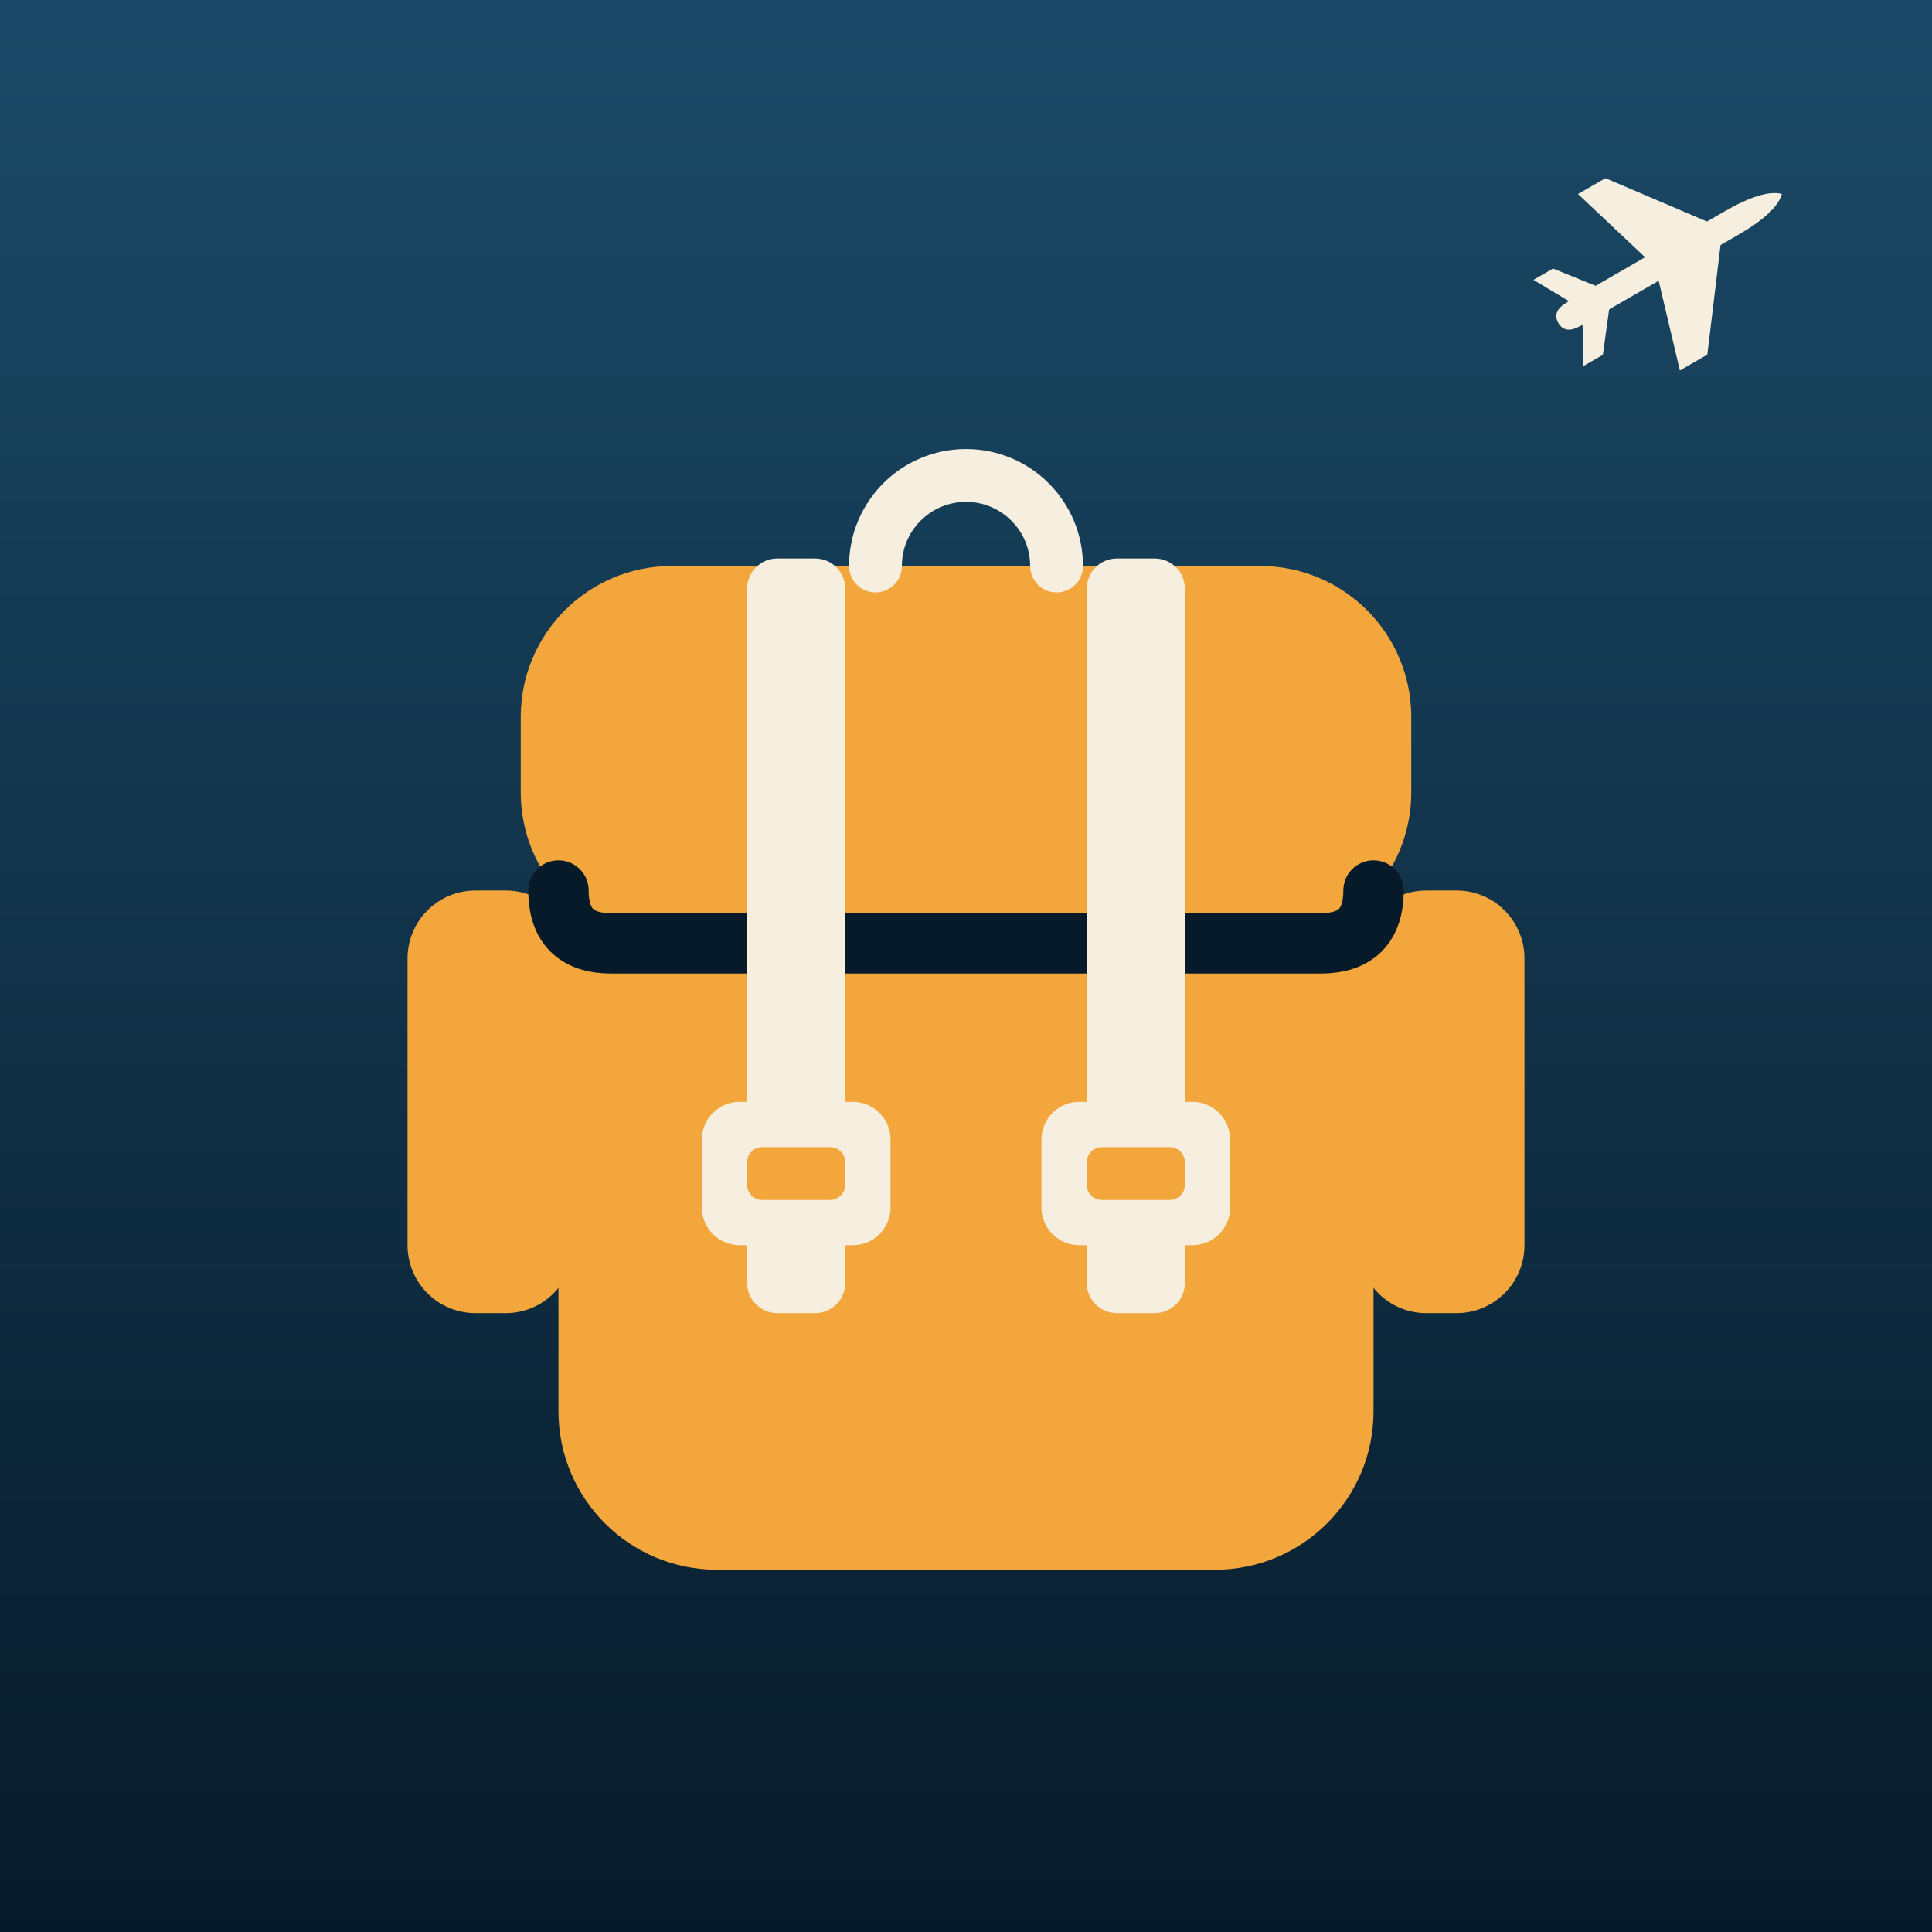
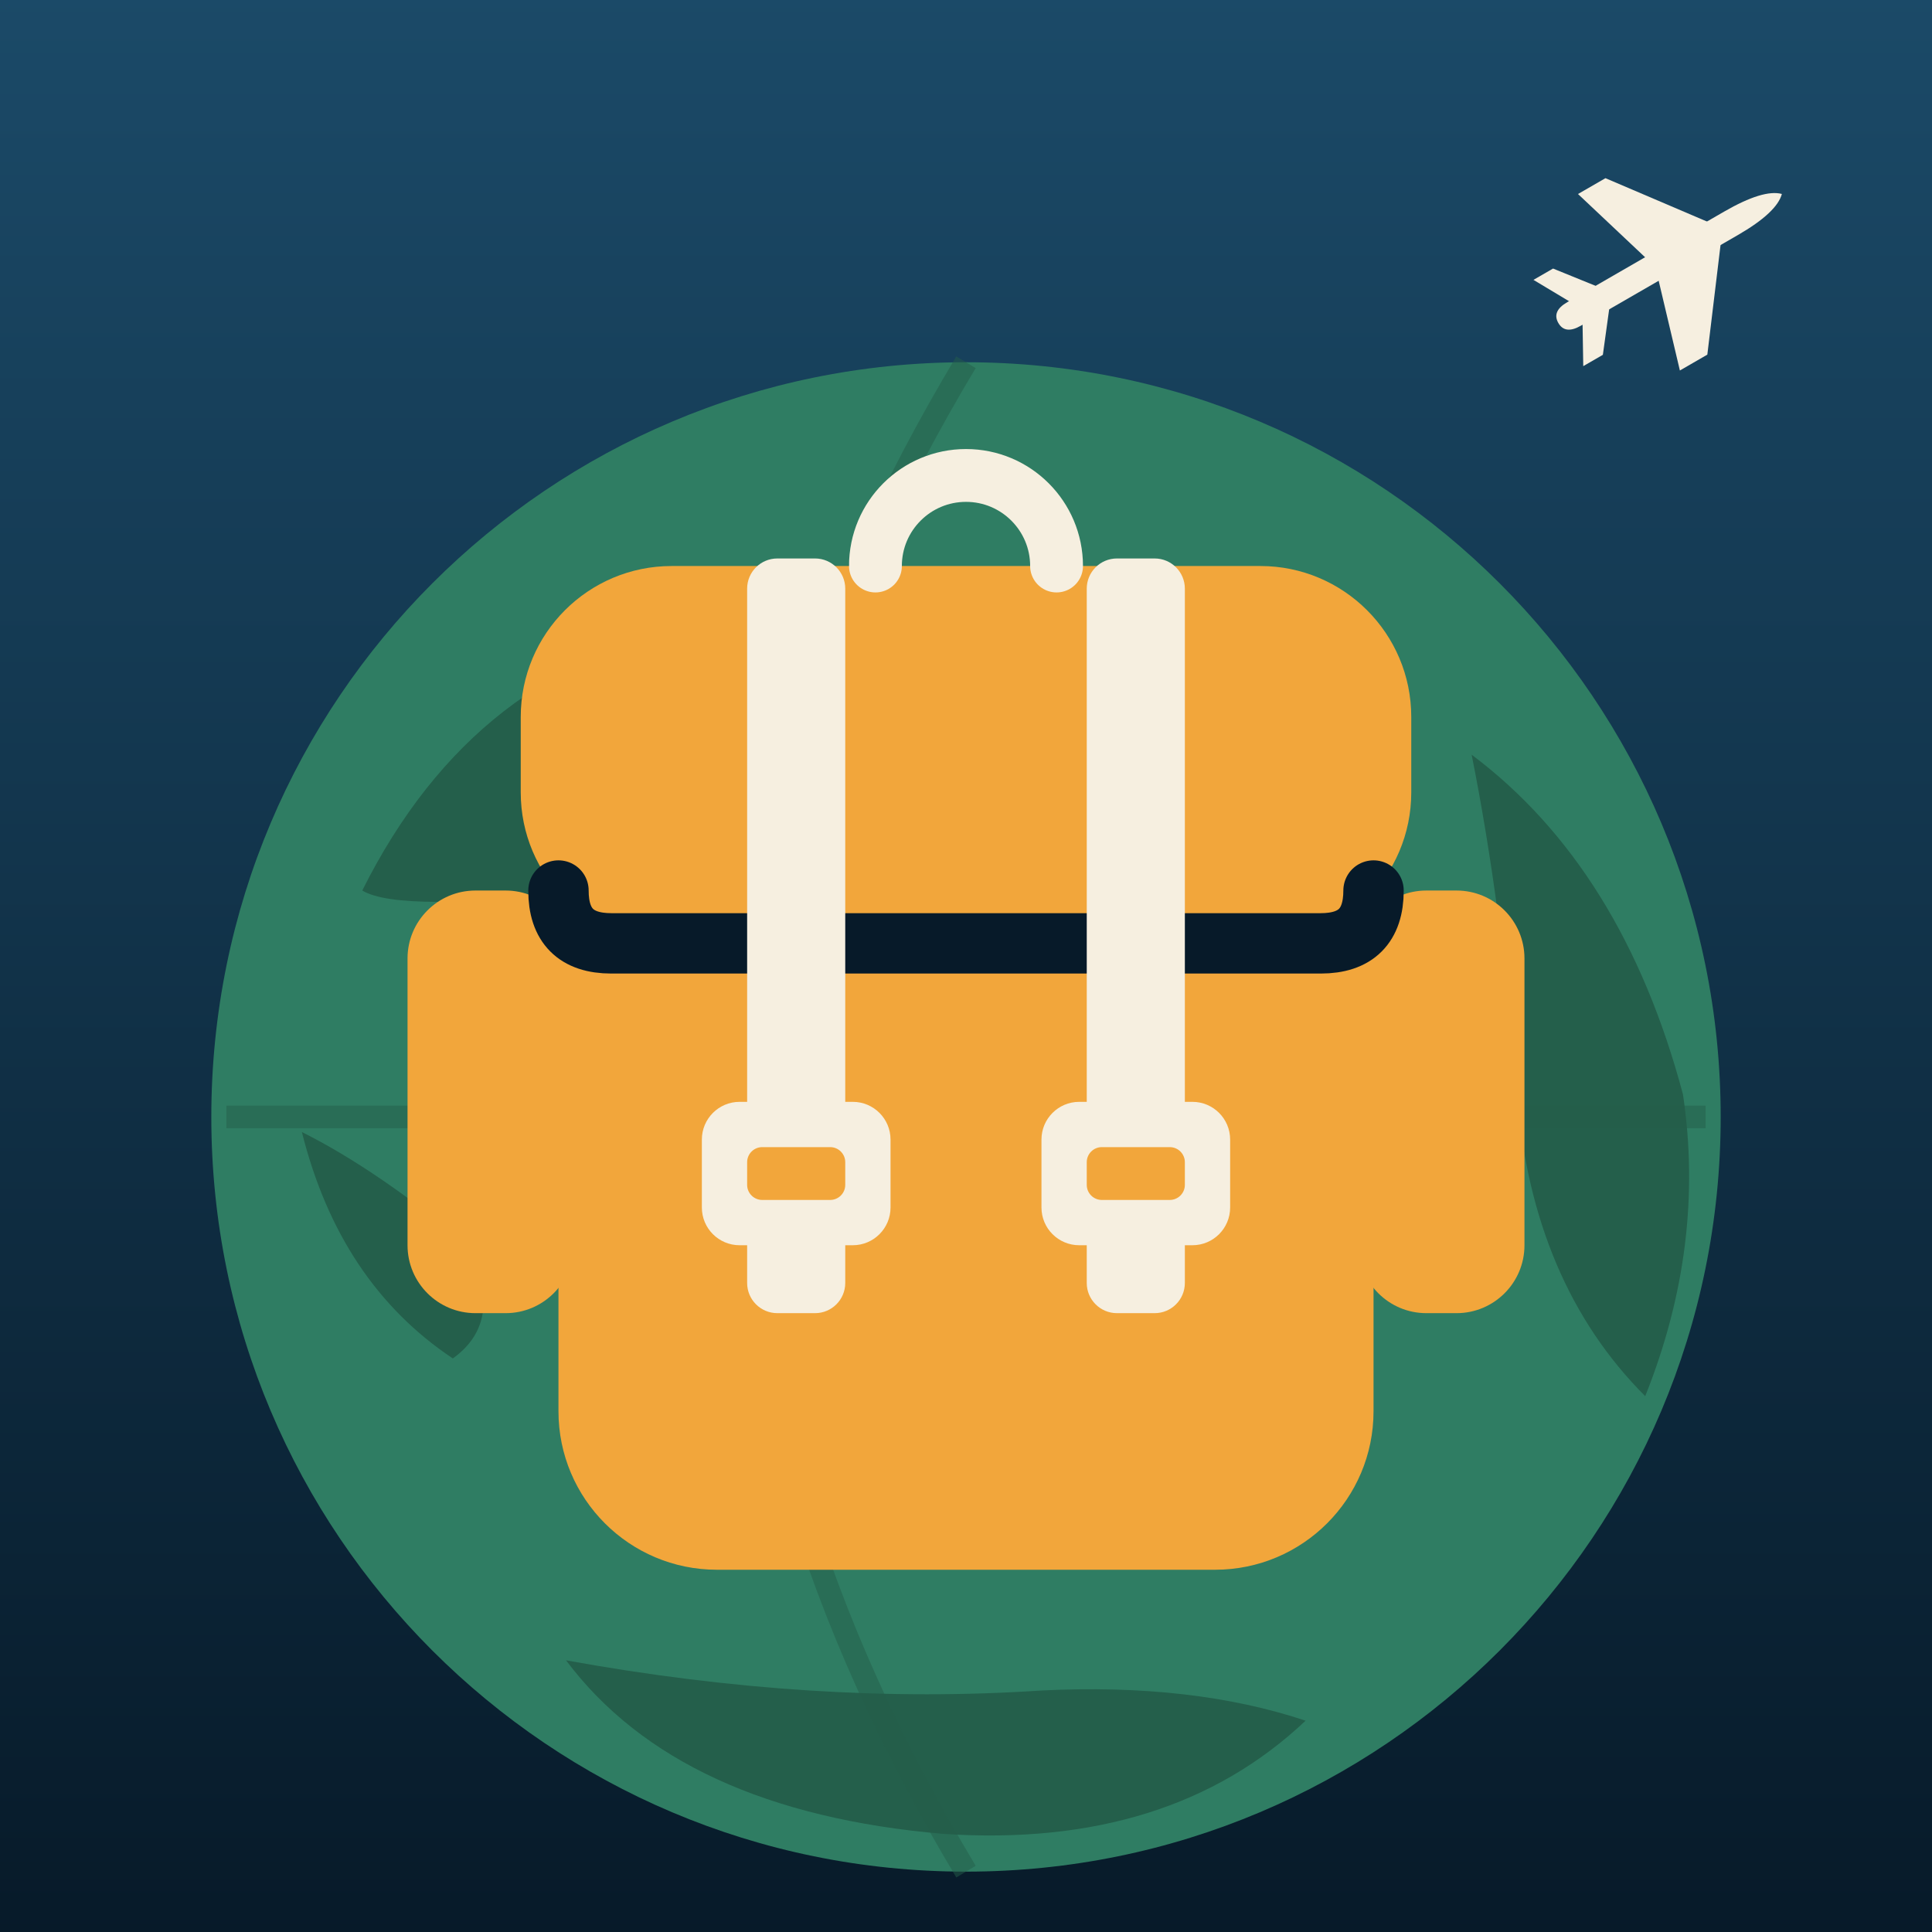
<svg xmlns="http://www.w3.org/2000/svg" viewBox="0 0 512 512">
  <defs>
    <linearGradient id="bg" x1="0" y1="0" x2="0" y2="1">
      <stop offset="0" stop-color="#1b4a68" />
      <stop offset="1" stop-color="#071a29" />
    </linearGradient>
  </defs>
  <rect width="512" height="512" fill="url(#bg)" />
  <g transform="translate(440 70) rotate(-30) scale(0.6)" fill="#f6efe0">
    <path d="M-44 -6 h80 q20 0 26 6 q-6 6 -26 6 h-80 q-8 0 -8 -6 q0 -6 8 -6 z" />
    <path d="M-4 -5 l-12 -40 h14 l30 40 z" />
    <path d="M-4 5 l-12 40 h14 l30 -40 z" />
    <path d="M-42 -4 l-10 -18 h10 l14 18 z" />
    <path d="M-42 4 l-10 18 h10 l14 -18 z" />
  </g>
+   <circle cx="256" cy="296" r="200" fill="#2f7d63" />
+   <g fill="#245f4b">
+     <path d="M96 236 q30 -60 90 -70 q40 -6 30 30 q-10 34 -60 40 q-50 6 -60 0 z" />
+     <path d="M150 440 q30 40 100 46 q60 4 96 -30 q-30 -10 -70 -8 q-60 4 -126 -8 z" />
+     <path d="M390 200 q40 30 56 90 q6 40 -10 80 q-30 -30 -34 -80 q-4 -50 -12 -90 z" />
+     <path d="M120 360 q-30 -20 -40 -60 q20 10 44 30 q10 20 -4 30 z" />
+   </g>
+   <path d="M60 296 h392" stroke="#245f4b" stroke-opacity="0.5" stroke-width="6" />
+   <path d="M256 96 q-120 200 0 400" stroke="#245f4b" stroke-opacity="0.5" stroke-width="6" fill="none" />
  <g fill="#f2a63b">
    <rect x="108" y="236" width="44" height="112" rx="18" />
    <rect x="360" y="236" width="44" height="112" rx="18" />
    <rect x="148" y="176" width="216" height="240" rx="42" />
    <rect x="138" y="150" width="236" height="100" rx="40" />
  </g>
  <path d="M148 236 q0 14 14 14 h188 q14 0 14 -14" stroke="#071a29" stroke-width="16" fill="none" stroke-linecap="round" />
  <g fill="#f6efe0">
    <rect x="198" y="148" width="26" height="200" rx="8" />
    <rect x="288" y="148" width="26" height="200" rx="8" />
    <rect x="186" y="292" width="50" height="38" rx="10" />
    <rect x="276" y="292" width="50" height="38" rx="10" />
  </g>
  <g fill="#f2a63b">
    <rect x="198" y="304" width="26" height="14" rx="4" />
    <rect x="288" y="304" width="26" height="14" rx="4" />
  </g>
  <path d="M232 150 a24 24 0 0 1 48 0" stroke="#f6efe0" stroke-width="14" fill="none" stroke-linecap="round" />
</svg>
